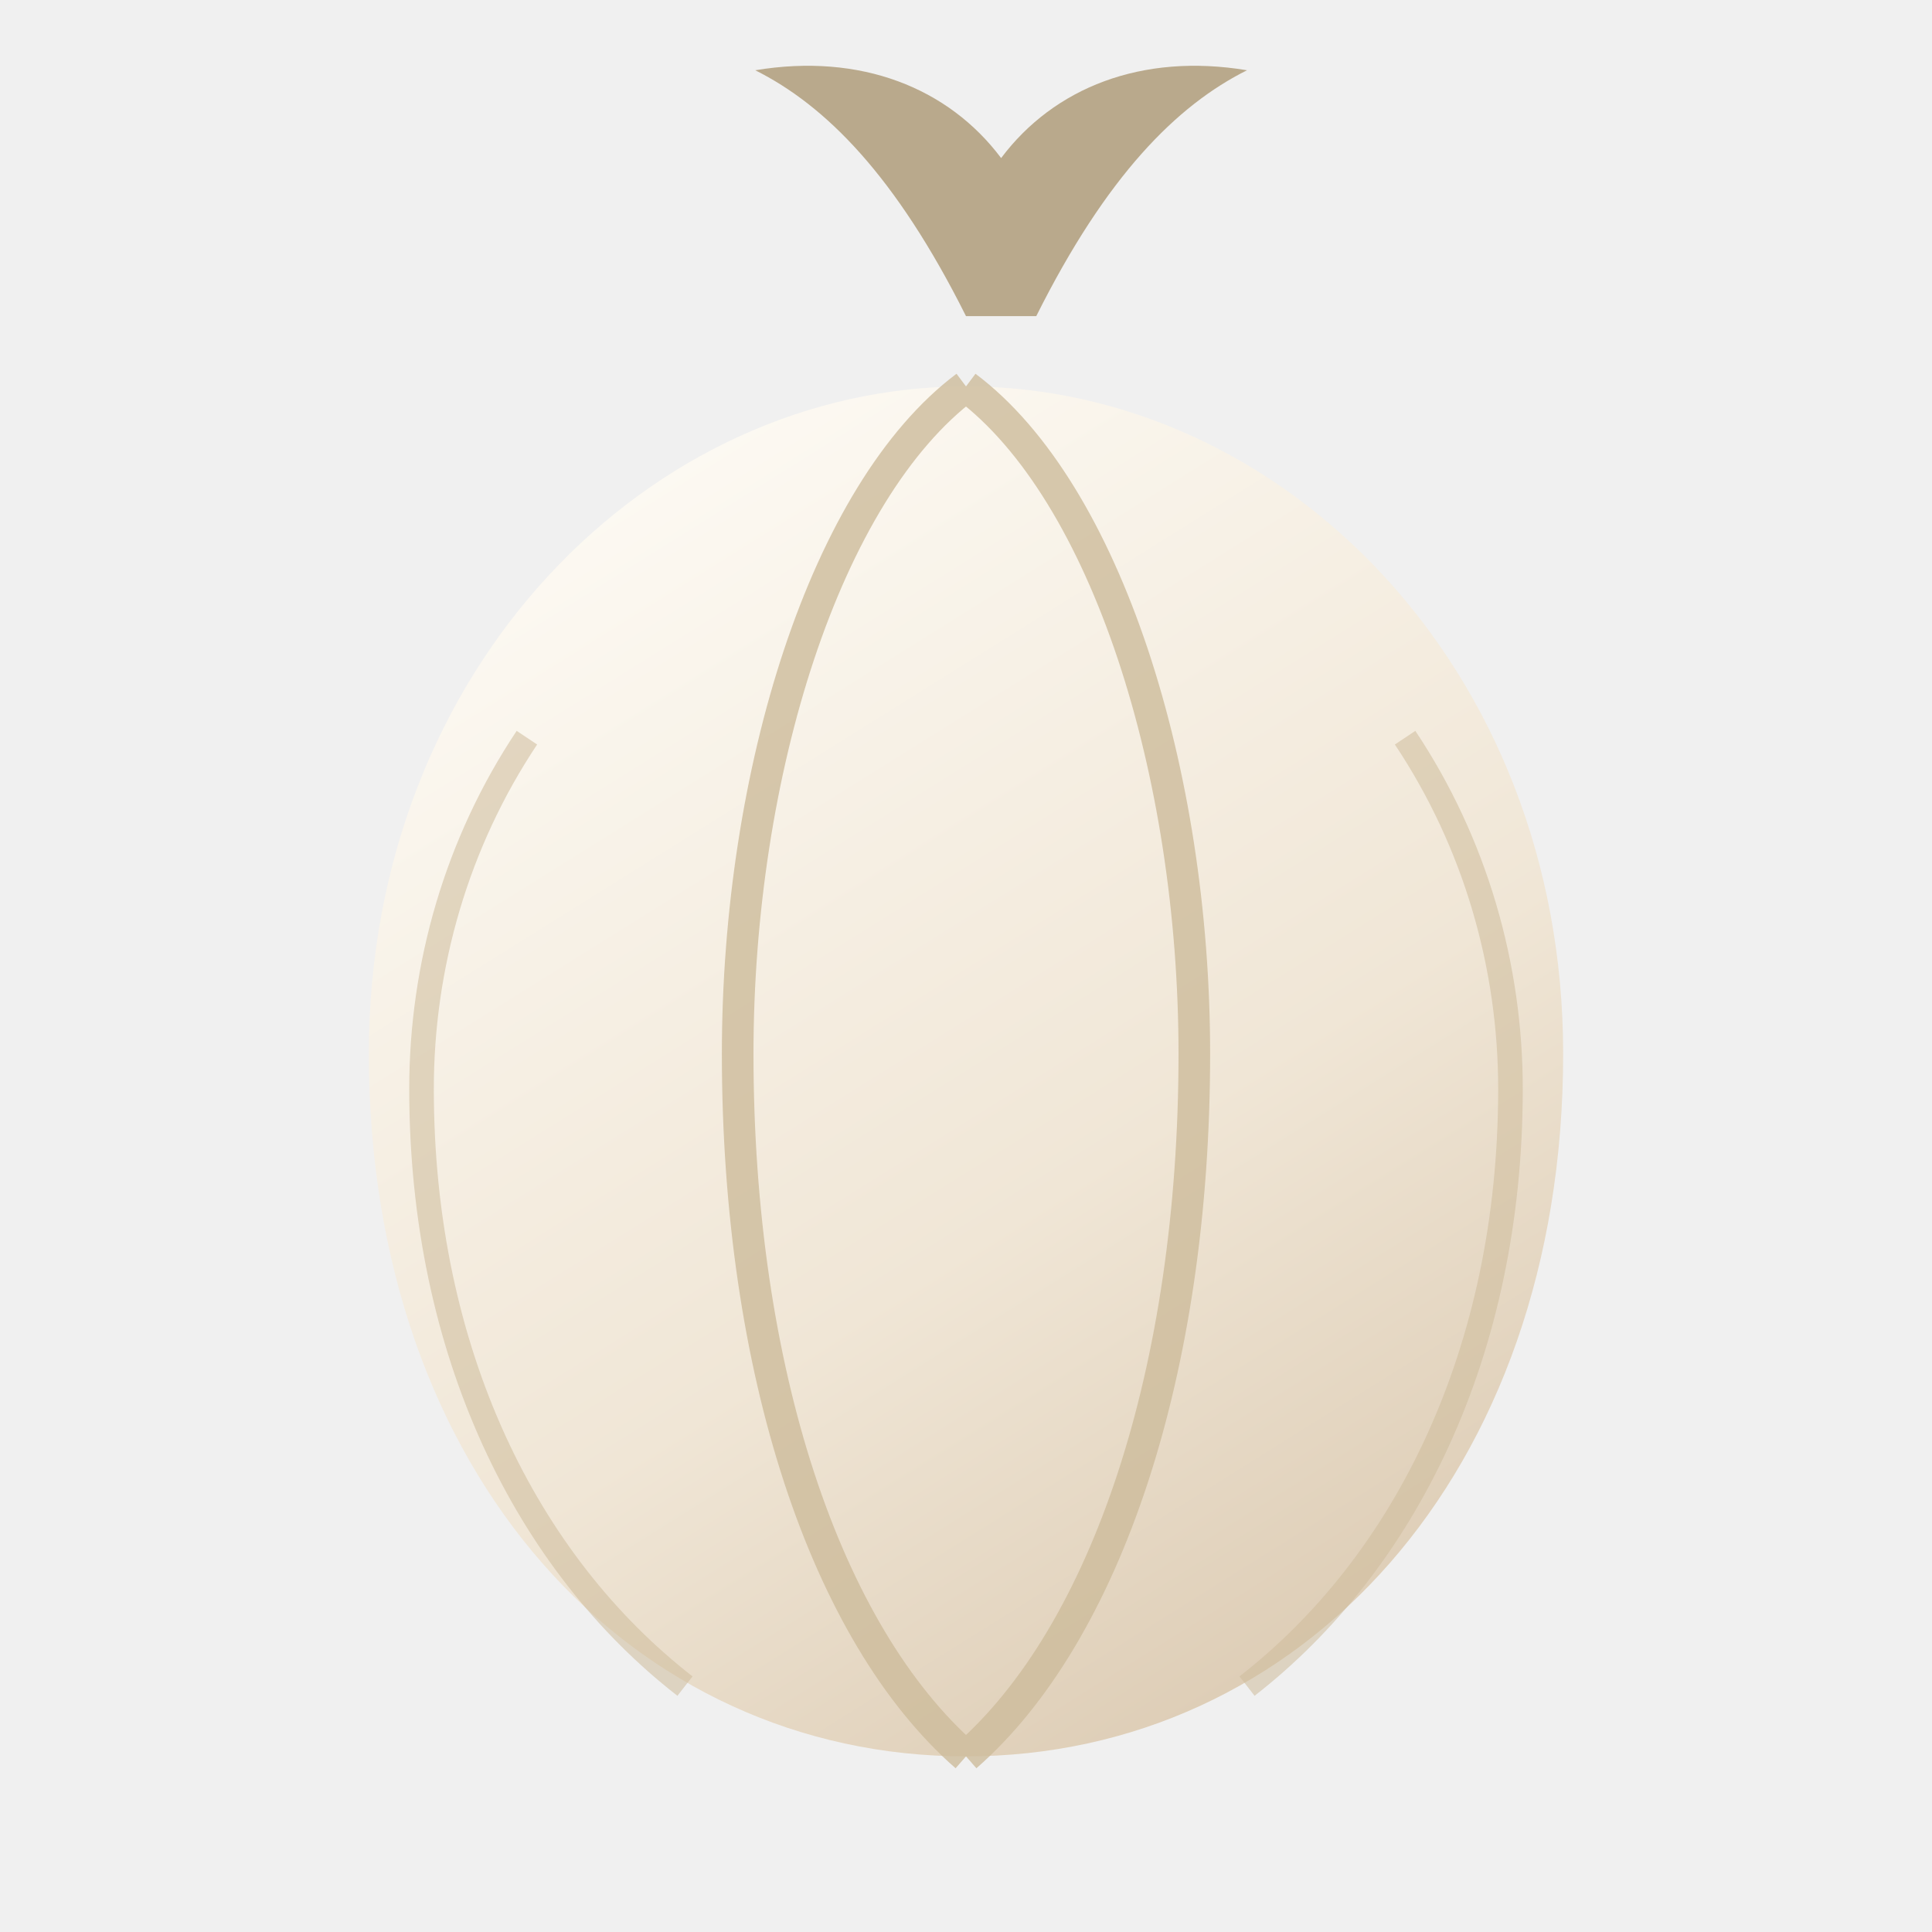
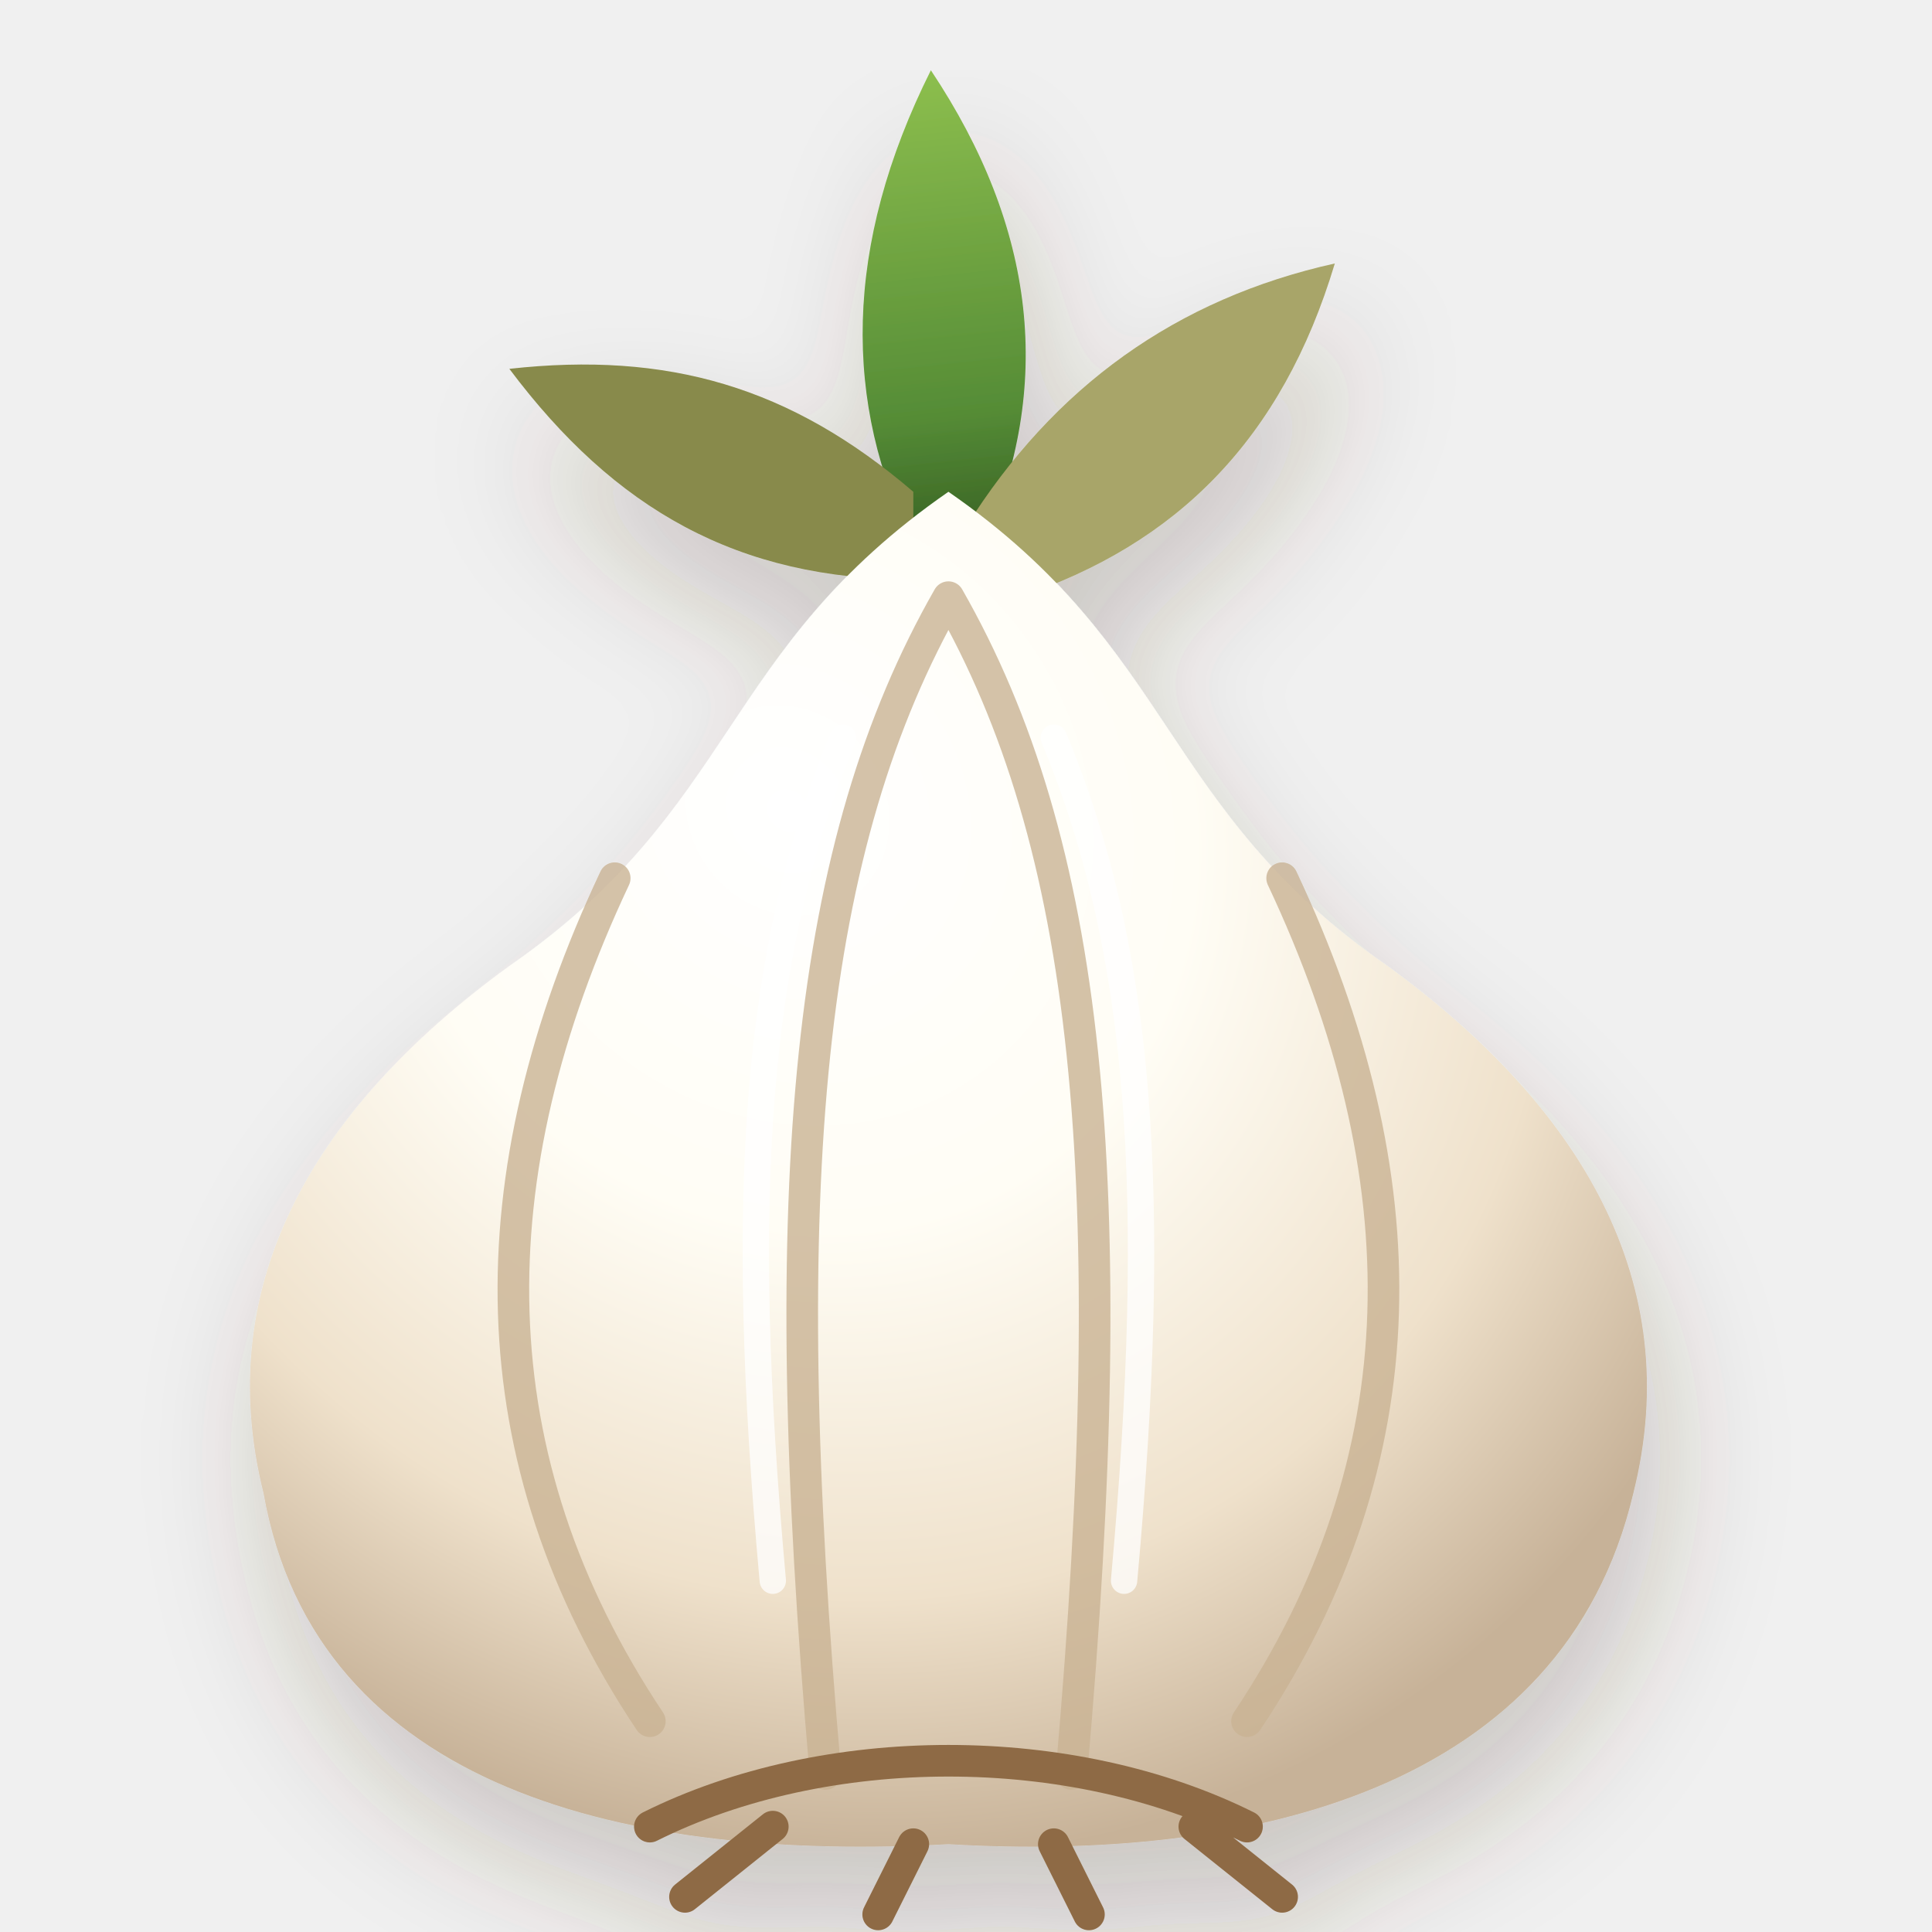
<svg xmlns="http://www.w3.org/2000/svg" viewBox="0 0 110 110" fill="none">
  <defs>
-     <linearGradient id="gl1" x1="30" y1="20" x2="80" y2="100" gradientUnits="userSpaceOnUse">
-       <stop stop-color="#FFFDF8" />
-       <stop offset=".6" stop-color="#F0E6D6" />
-       <stop offset="1" stop-color="#D9C7AE" />
+     <radialGradient id="kb-decor-garlic-bulb" cx="0" cy="0" r="1" gradientTransform="translate(45 46) rotate(55) scale(62 56)" gradientUnits="userSpaceOnUse">
+       <stop offset="0%" stop-color="#FFFFFF" />
+       <stop offset="40%" stop-color="#FFFDF5" />
+       <stop offset="75%" stop-color="#EFE1CB" />
+       <stop offset="100%" stop-color="#C7B298" />
+     </radialGradient>
+     <linearGradient id="kb-decor-garlic-sprout" x1="52" y1="4" x2="55" y2="32" gradientUnits="userSpaceOnUse">
+       <stop offset="0%" stop-color="#8DBF4E" />
+       <stop offset="70%" stop-color="#558C36" />
+       <stop offset="100%" stop-color="#345B21" />
    </linearGradient>
+     <filter id="kb-decor-garlic-shadow" x="-15%" y="-20%" width="140%" height="150%">
+       <feDropShadow dx="1" dy="4" stdDeviation="3.5" flood-color="#4F361E" flood-opacity="0.22" />
+     </filter>
  </defs>
-   <path d="M55 18c-4-8-8-12-12-14 6-1 11 1 14 5 3-4 8-6 14-5-4 2-8 6-12 14Z" fill="#B9A98C" />
-   <path d="M55 22c18 0 34 16 34 38 0 24-15 40-34 40S21 84 21 60c0-22 16-38 34-38Z" fill="url(#gl1)" />
-   <path d="M55 22c-8 6-13 22-13 38 0 18 5 33 13 40M55 22c8 6 13 22 13 38 0 18-5 33-13 40" stroke="#CDBB9B" stroke-width="1.8" opacity=".8" />
-   <path d="M30 42c-4 6-6 13-6 20 0 15 6 27 15 34M80 42c4 6 6 13 6 20 0 15-6 27-15 34" stroke="#CDBB9B" stroke-width="1.4" opacity=".55" />
+   <g filter="url(#kb-decor-garlic-shadow)">
+     <path d="M52 31c-4-8-4-17 1-27 6 9 7 18 3 27h-4Z" fill="url(#kb-decor-garlic-sprout)" />
+     <path d="M55 30c5-8 12-13 21-15-3 10-9 16-18 19l-3-4Z" fill="#A8A569" />
+     <path d="M52 28c-7-6-14-8-23-7 6 8 13 12 23 12v-5Z" fill="#888A4C" />
+     <path d="M54 28c13 9 12 18 25 27 11 8 17 18 14 30-4 17-22 21-39 20-18 1-36-3-39-20-3-12 3-22 14-30 13-9 12-18 25-27Z" fill="url(#kb-decor-garlic-bulb)" />
+     <path d="M54 34c-8 14-10 33-7 67M54 34c8 14 10 33 7 67M35 50c-8 17-8 33 2 48M73 50c8 17 8 33-2 48" stroke="#C9B394" stroke-width="1.8" stroke-linecap="round" opacity="0.8" />
+     <path d="M48 42c-5 12-6 26-4 48M60 42c5 12 6 26 4 48" stroke="#FFFFFF" stroke-width="1.5" stroke-linecap="round" opacity="0.75" />
+     <path d="M37 104c10-5 24-5 34 0M44 104l-5 4M52 105l-2 4M60 105l2 4M68 104l5 4" stroke="#8E6A44" stroke-width="1.8" stroke-linecap="round" />
+   </g>
</svg>
